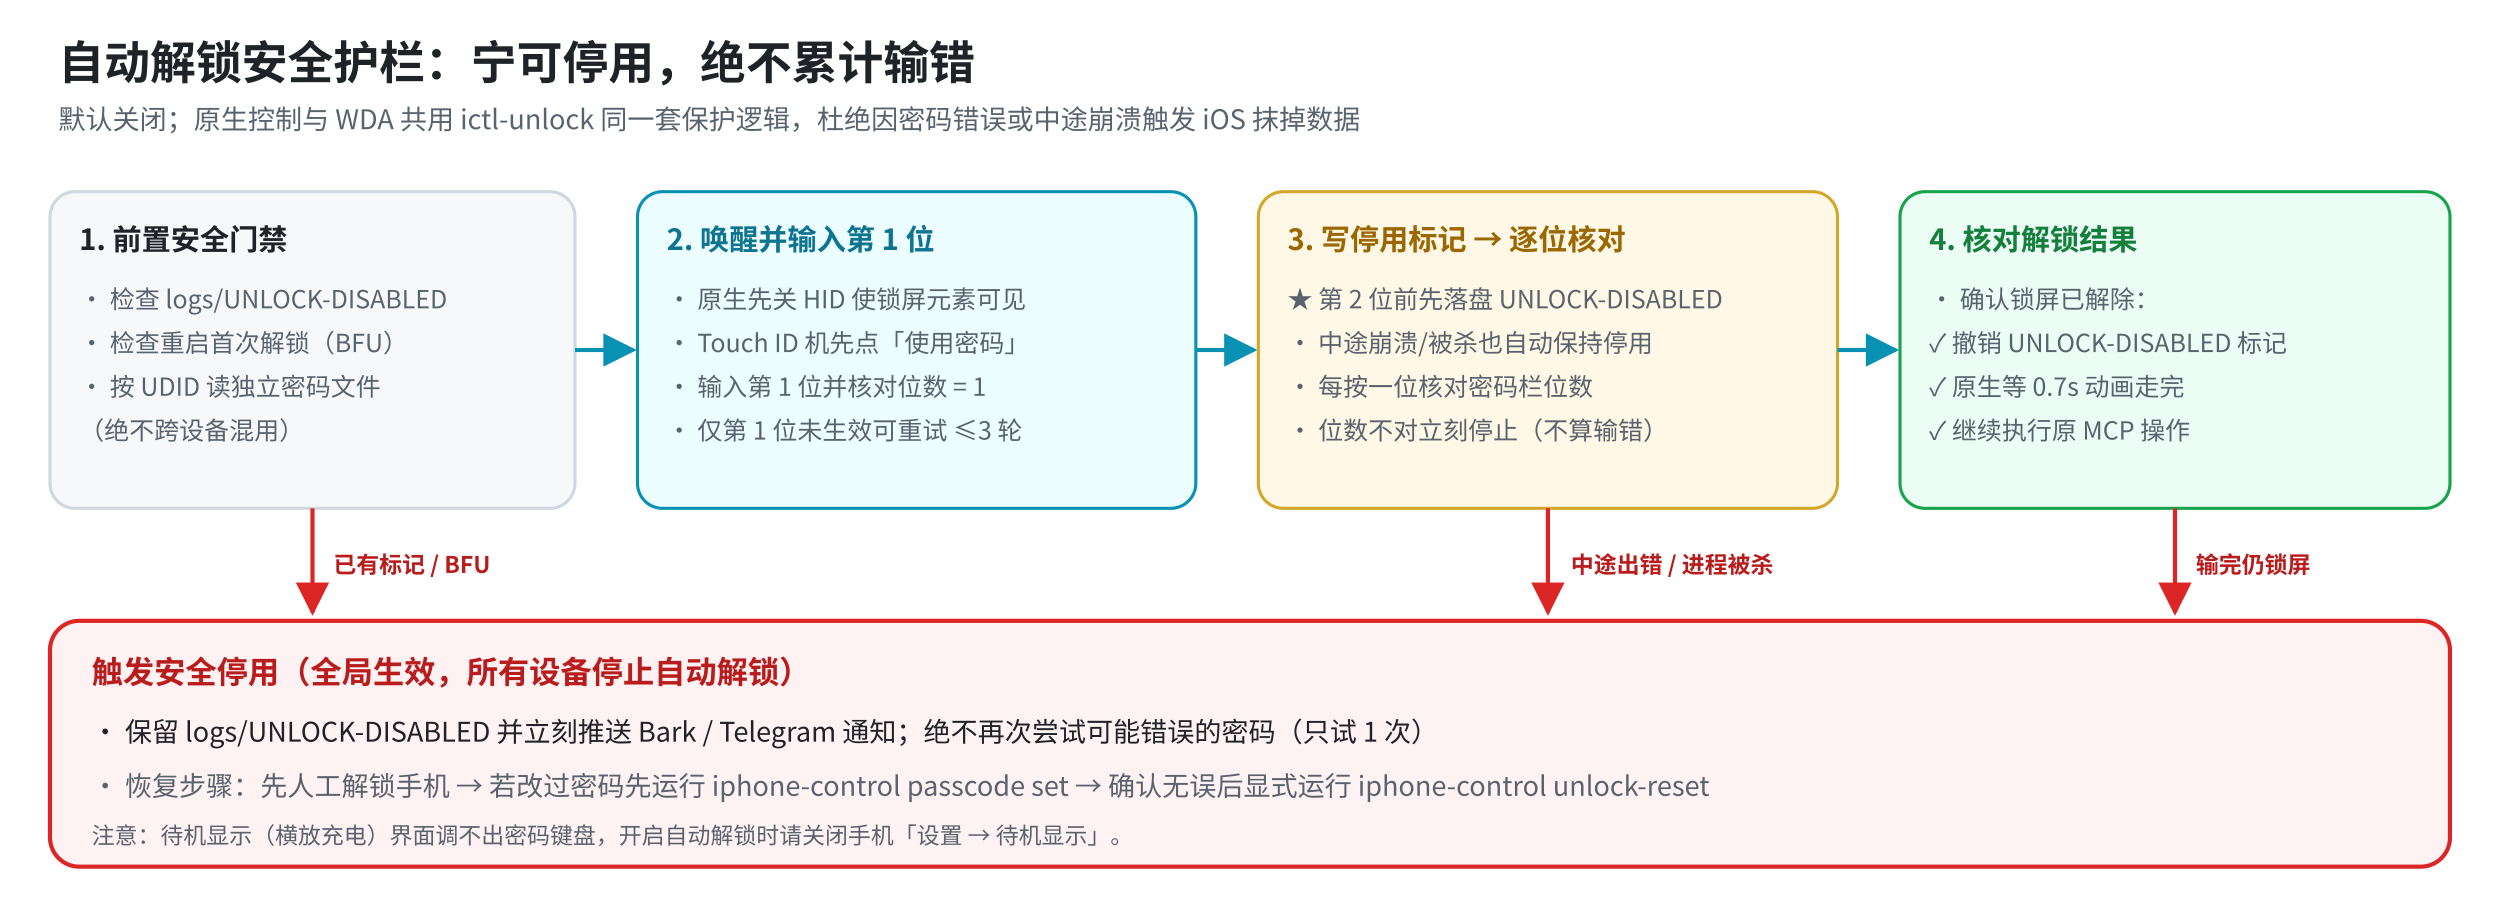
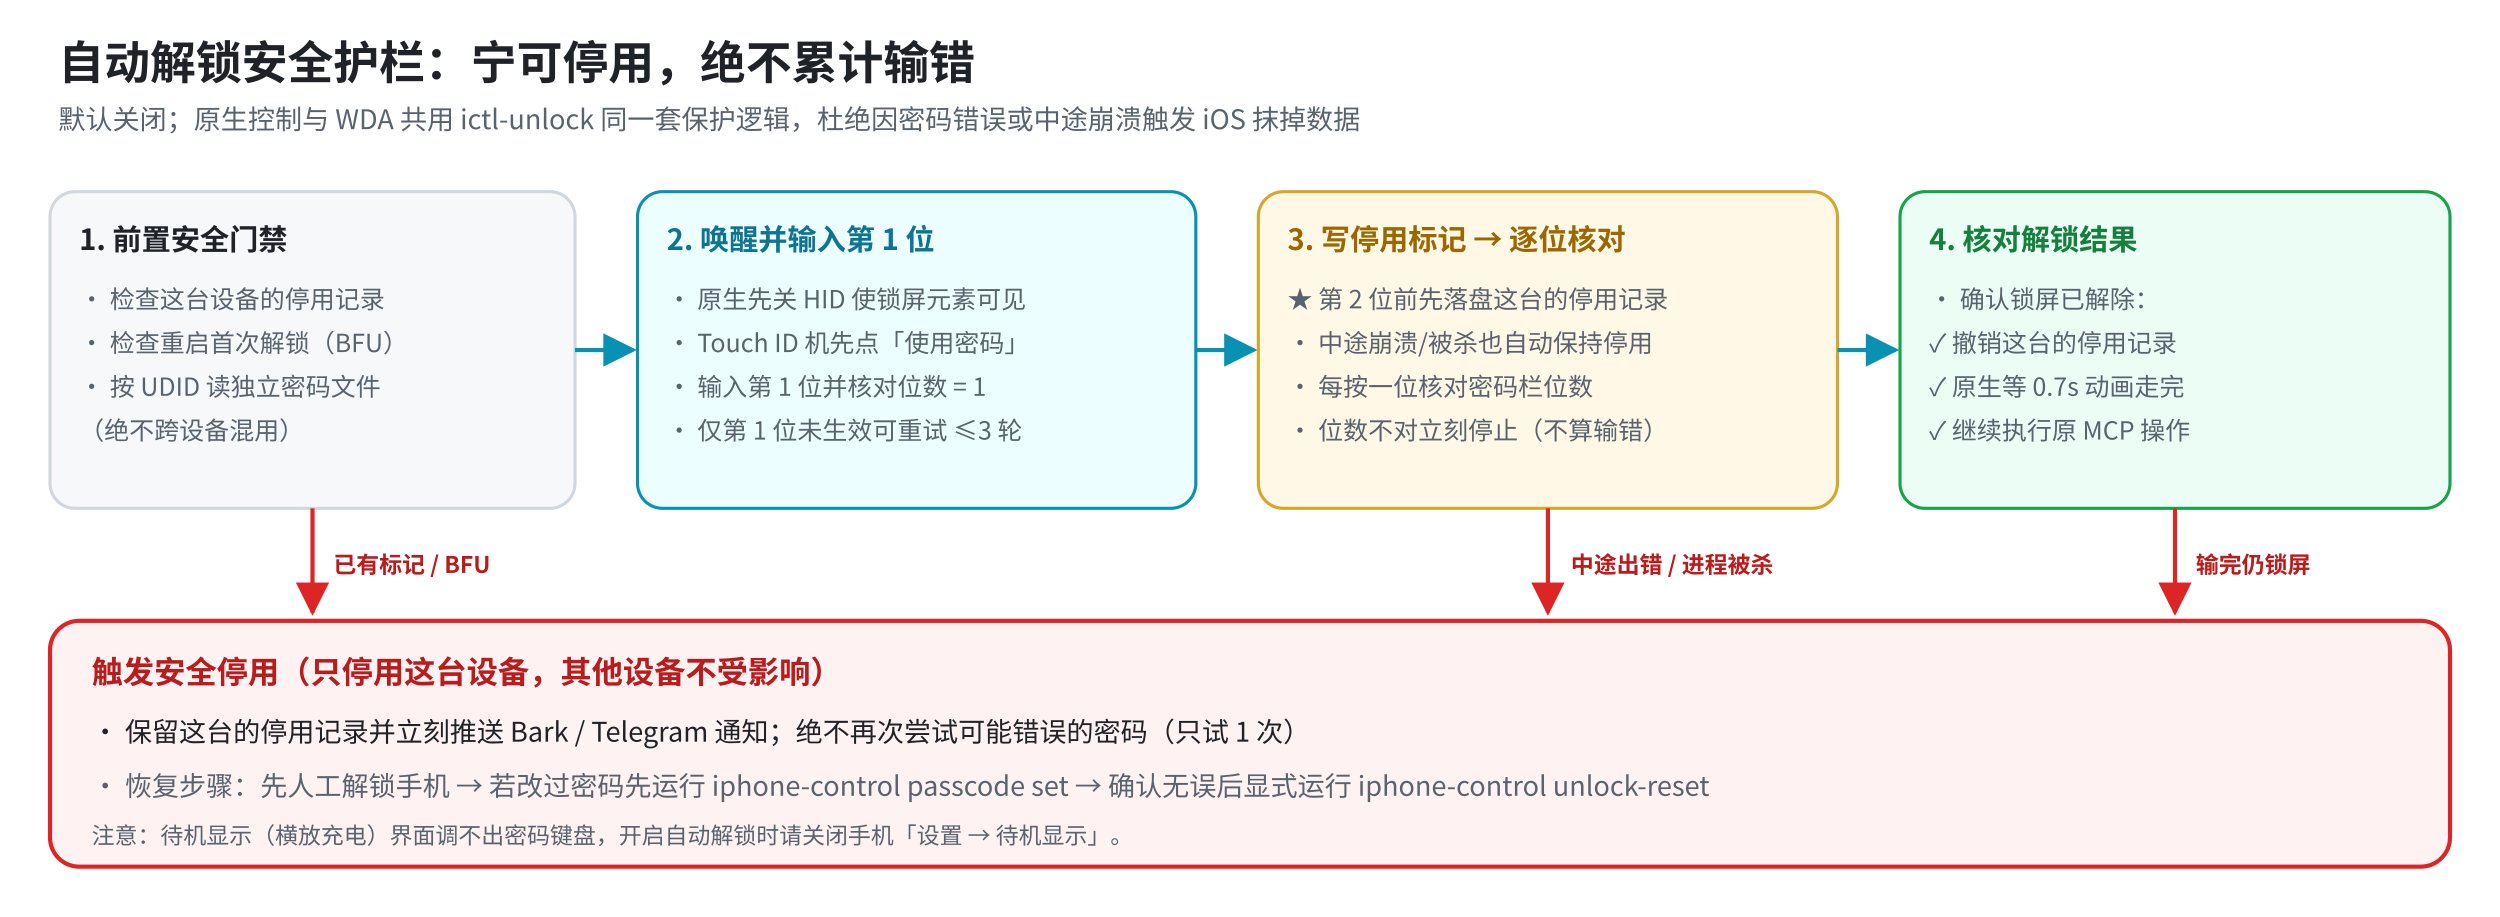
- <svg xmlns="http://www.w3.org/2000/svg" viewBox="0 0 1200 440" width="1200" height="440" role="img" aria-label="自动解锁安全保护流程：先检查全局停用标记和重启后首次解锁 BFU，按 UDID 读取对应设备密码，在输入第 2 位密码前先写入全局停用标记 UNLOCK-DISABLED，逐位点击并核对密码栏位数，确认解开后撤掉标记，失败或中断则永久停用并推送通知">
+ <svg xmlns="http://www.w3.org/2000/svg" viewBox="0 0 1200 440" width="1200" height="440" role="img" aria-label="自动解锁安全保护流程：先检查这台设备的停用记录和重启后首次解锁 BFU，按 UDID 读取对应设备密码，在输入第 2 位密码前先写入这台的停用记录，逐位点击并核对密码栏位数，确认解开后撤掉记录，失败或中断则停用这台设备并推送通知">
  <defs>
    <marker id="arrow" viewBox="0 0 10 10" refX="9" refY="5" markerWidth="8" markerHeight="8" orient="auto-start-reverse">
      <path d="M0 0 L10 5 L0 10 Z" fill="#59636e" />
    </marker>
    <marker id="arrow-brand" viewBox="0 0 10 10" refX="9" refY="5" markerWidth="8" markerHeight="8" orient="auto-start-reverse">
      <path d="M0 0 L10 5 L0 10 Z" fill="#0891b2" />
    </marker>
    <marker id="arrow-green" viewBox="0 0 10 10" refX="9" refY="5" markerWidth="8" markerHeight="8" orient="auto-start-reverse">
      <path d="M0 0 L10 5 L0 10 Z" fill="#16a34a" />
    </marker>
    <marker id="arrow-amber" viewBox="0 0 10 10" refX="9" refY="5" markerWidth="8" markerHeight="8" orient="auto-start-reverse">
      <path d="M0 0 L10 5 L0 10 Z" fill="#d4a72c" />
    </marker>
    <marker id="arrow-red" viewBox="0 0 10 10" refX="9" refY="5" markerWidth="8" markerHeight="8" orient="auto-start-reverse">
      <path d="M0 0 L10 5 L0 10 Z" fill="#dc2626" />
    </marker>
    <marker id="arrow-purple" viewBox="0 0 10 10" refX="9" refY="5" markerWidth="8" markerHeight="8" orient="auto-start-reverse">
      <path d="M0 0 L10 5 L0 10 Z" fill="#7c3aed" />
    </marker>
    <linearGradient id="screen" x1="0" y1="0" x2="0" y2="1">
      <stop offset="0" stop-color="#0e7490" />
      <stop offset="1" stop-color="#164e63" />
    </linearGradient>
    <style>
      text { font-family: -apple-system, BlinkMacSystemFont, 'Segoe UI', 'PingFang SC', 'Hiragino Sans GB', 'Microsoft YaHei', 'Noto Sans CJK SC', 'Source Han Sans SC', 'WenQuanYi Zen Hei', Helvetica, Arial, sans-serif; fill: #1f2328; }
      .h1 { font-size: 22px; font-weight: 700; }
      .h2 { font-size: 20px; font-weight: 700; }
      .h3 { font-size: 16px; font-weight: 700; }
      .sub { font-size: 13px; fill: #59636e; }
      .label { font-size: 13px; fill: #59636e; font-family: ui-monospace, SFMono-Regular, 'SF Mono', Menlo, Consolas, 'Liberation Mono', monospace; }
      .frame { font-size: 15px; fill: #59636e; }
    </style>
  </defs>
  <text x="28" y="38" class="h1">自动解锁安全护栏：宁可停用，绝不累计输错</text>
  <text x="28" y="62" class="sub">默认关闭；原生控制与 WDA 共用 ictl-unlock 同一套保护逻辑，杜绝因密码错误或中途崩溃触发 iOS 抹掉数据</text>
  <rect x="24" y="92" width="252" height="152" rx="12" fill="#f6f8fa" stroke="#d0d7de" stroke-width="1.5" />
  <text x="38" y="120" style="font-size:14px;font-weight:700;fill:#1f2328">1. 前置安全门禁</text>
-   <text x="38" y="148" style="font-size:12px;fill:#59636e">• 检查 logs/UNLOCK-DISABLED</text>
+   <text x="38" y="148" style="font-size:12px;fill:#59636e">• 检查这台设备的停用记录</text>
  <text x="38" y="169" style="font-size:12px;fill:#59636e">• 检查重启首次解锁（BFU）</text>
  <text x="38" y="190" style="font-size:12px;fill:#59636e">• 按 UDID 读独立密码文件</text>
  <text x="38" y="211" style="font-size:12px;fill:#59636e">  （绝不跨设备混用）</text>
  <line x1="276" y1="168" x2="304" y2="168" stroke="#0891b2" stroke-width="2" marker-end="url(#arrow-brand)" />
  <rect x="306" y="92" width="268" height="152" rx="12" fill="#ecfeff" stroke="#0891b2" stroke-width="1.5" />
  <text x="320" y="120" style="font-size:14px;font-weight:700;fill:#0e7490">2. 唤醒并输入第 1 位</text>
  <text x="320" y="148" style="font-size:12px;fill:#59636e">• 原生先关 HID 使锁屏元素可见</text>
  <text x="320" y="169" style="font-size:12px;fill:#59636e">• Touch ID 机先点「使用密码」</text>
  <text x="320" y="190" style="font-size:12px;fill:#59636e">• 输入第 1 位并核对位数 = 1</text>
  <text x="320" y="211" style="font-size:12px;fill:#59636e">• 仅第 1 位未生效可重试 ≤3 轮</text>
  <line x1="574" y1="168" x2="602" y2="168" stroke="#0891b2" stroke-width="2" marker-end="url(#arrow-brand)" />
  <rect x="604" y="92" width="278" height="152" rx="12" fill="#fff8e6" stroke="#d4a72c" stroke-width="1.5" />
  <text x="618" y="120" style="font-size:14px;font-weight:700;fill:#9a6700">3. 写停用标记 → 逐位核对</text>
-   <text x="618" y="148" style="font-size:12px;fill:#59636e">★ 第 2 位前先落盘 UNLOCK-DISABLED</text>
+   <text x="618" y="148" style="font-size:12px;fill:#59636e">★ 第 2 位前先落盘这台的停用记录</text>
  <text x="618" y="169" style="font-size:12px;fill:#59636e">• 中途崩溃/被杀也自动保持停用</text>
  <text x="618" y="190" style="font-size:12px;fill:#59636e">• 每按一位核对密码栏位数</text>
  <text x="618" y="211" style="font-size:12px;fill:#59636e">• 位数不对立刻停止（不算输错）</text>
  <line x1="882" y1="168" x2="910" y2="168" stroke="#0891b2" stroke-width="2" marker-end="url(#arrow-brand)" />
  <rect x="912" y="92" width="264" height="152" rx="12" fill="#ecfdf5" stroke="#16a34a" stroke-width="1.5" />
  <text x="926" y="120" style="font-size:14px;font-weight:700;fill:#15803d">4. 核对解锁结果</text>
  <text x="926" y="148" style="font-size:12px;fill:#59636e">• 确认锁屏已解除：</text>
-   <text x="926" y="169" style="font-size:12px;fill:#59636e">  ✓ 撤销 UNLOCK-DISABLED 标记</text>
+   <text x="926" y="169" style="font-size:12px;fill:#59636e">  ✓ 撤销这台的停用记录</text>
  <text x="926" y="190" style="font-size:12px;fill:#59636e">  ✓ 原生等 0.7s 动画走完</text>
  <text x="926" y="211" style="font-size:12px;fill:#59636e">  ✓ 继续执行原 MCP 操作</text>
  <line x1="150" y1="244" x2="150" y2="294" stroke="#dc2626" stroke-width="2" marker-end="url(#arrow-red)" />
  <text x="160" y="275" style="font-size:11px;font-weight:600;fill:#b91c1c">已有标记 / BFU</text>
  <line x1="743" y1="244" x2="743" y2="294" stroke="#dc2626" stroke-width="2" marker-end="url(#arrow-red)" />
  <text x="754" y="275" style="font-size:11px;font-weight:600;fill:#b91c1c">中途出错 / 进程被杀</text>
  <line x1="1044" y1="244" x2="1044" y2="294" stroke="#dc2626" stroke-width="2" marker-end="url(#arrow-red)" />
  <text x="1054" y="275" style="font-size:11px;font-weight:600;fill:#b91c1c">输完仍锁屏</text>
  <rect x="24" y="298" width="1152" height="118" rx="14" fill="#fef2f2" stroke="#dc2626" stroke-width="2" />
-   <text x="44" y="328" style="font-size:15px;font-weight:700;fill:#b91c1c">触发安全停用（全局生效，所有设备停止自动解锁）</text>
-   <text x="44" y="356" style="font-size:13px;fill:#1f2328">• 保留 logs/UNLOCK-DISABLED 并立刻推送 Bark / Telegram 通知；绝不再次尝试可能错误的密码（只试 1 次）</text>
+   <text x="44" y="328" style="font-size:15px;font-weight:700;fill:#b91c1c">触发安全停用（只停用这台设备，其他设备不受影响）</text>
+   <text x="44" y="356" style="font-size:13px;fill:#1f2328">• 保留这台的停用记录并立刻推送 Bark / Telegram 通知；绝不再次尝试可能错误的密码（只试 1 次）</text>
  <text x="44" y="382" style="font-size:13px;fill:#59636e">• 恢复步骤：先人工解锁手机 → 若改过密码先运行 iphone-control passcode set → 确认无误后显式运行 iphone-control unlock-reset</text>
  <text x="44" y="405" style="font-size:11px;fill:#59636e">注意：待机显示（横放充电）界面调不出密码键盘，开启自动解锁时请关闭手机「设置 → 待机显示」。</text>
</svg>
